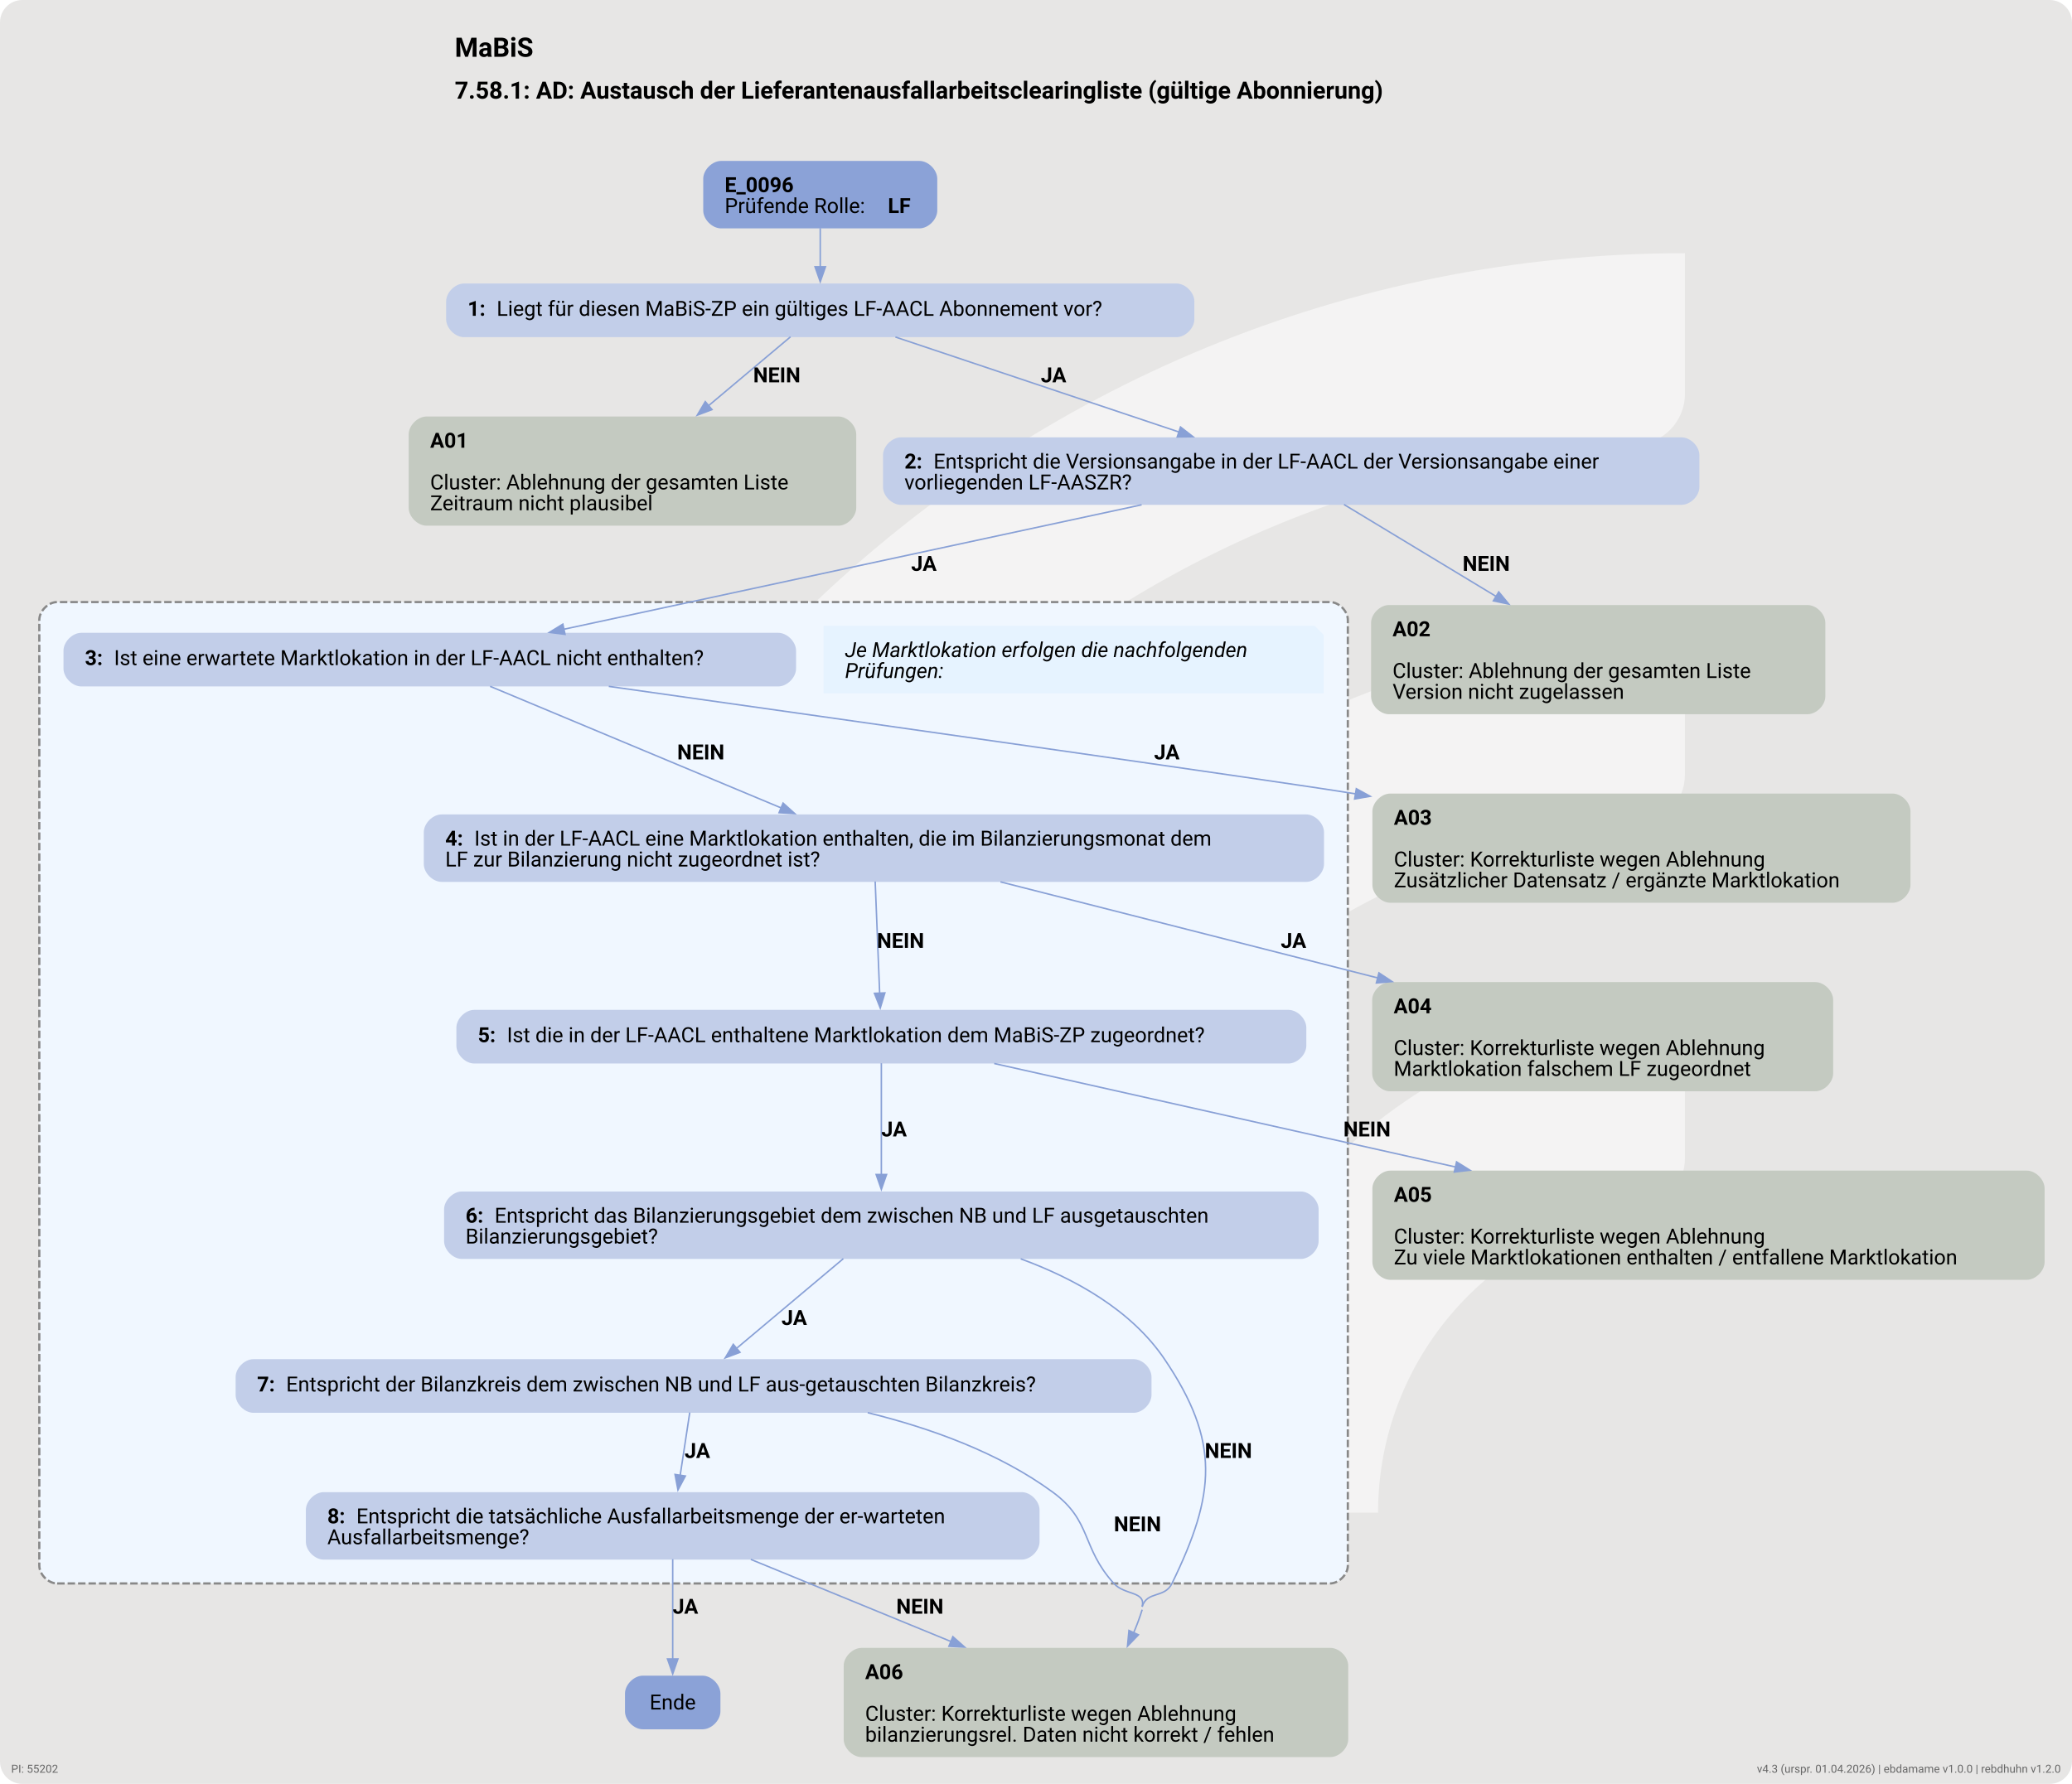
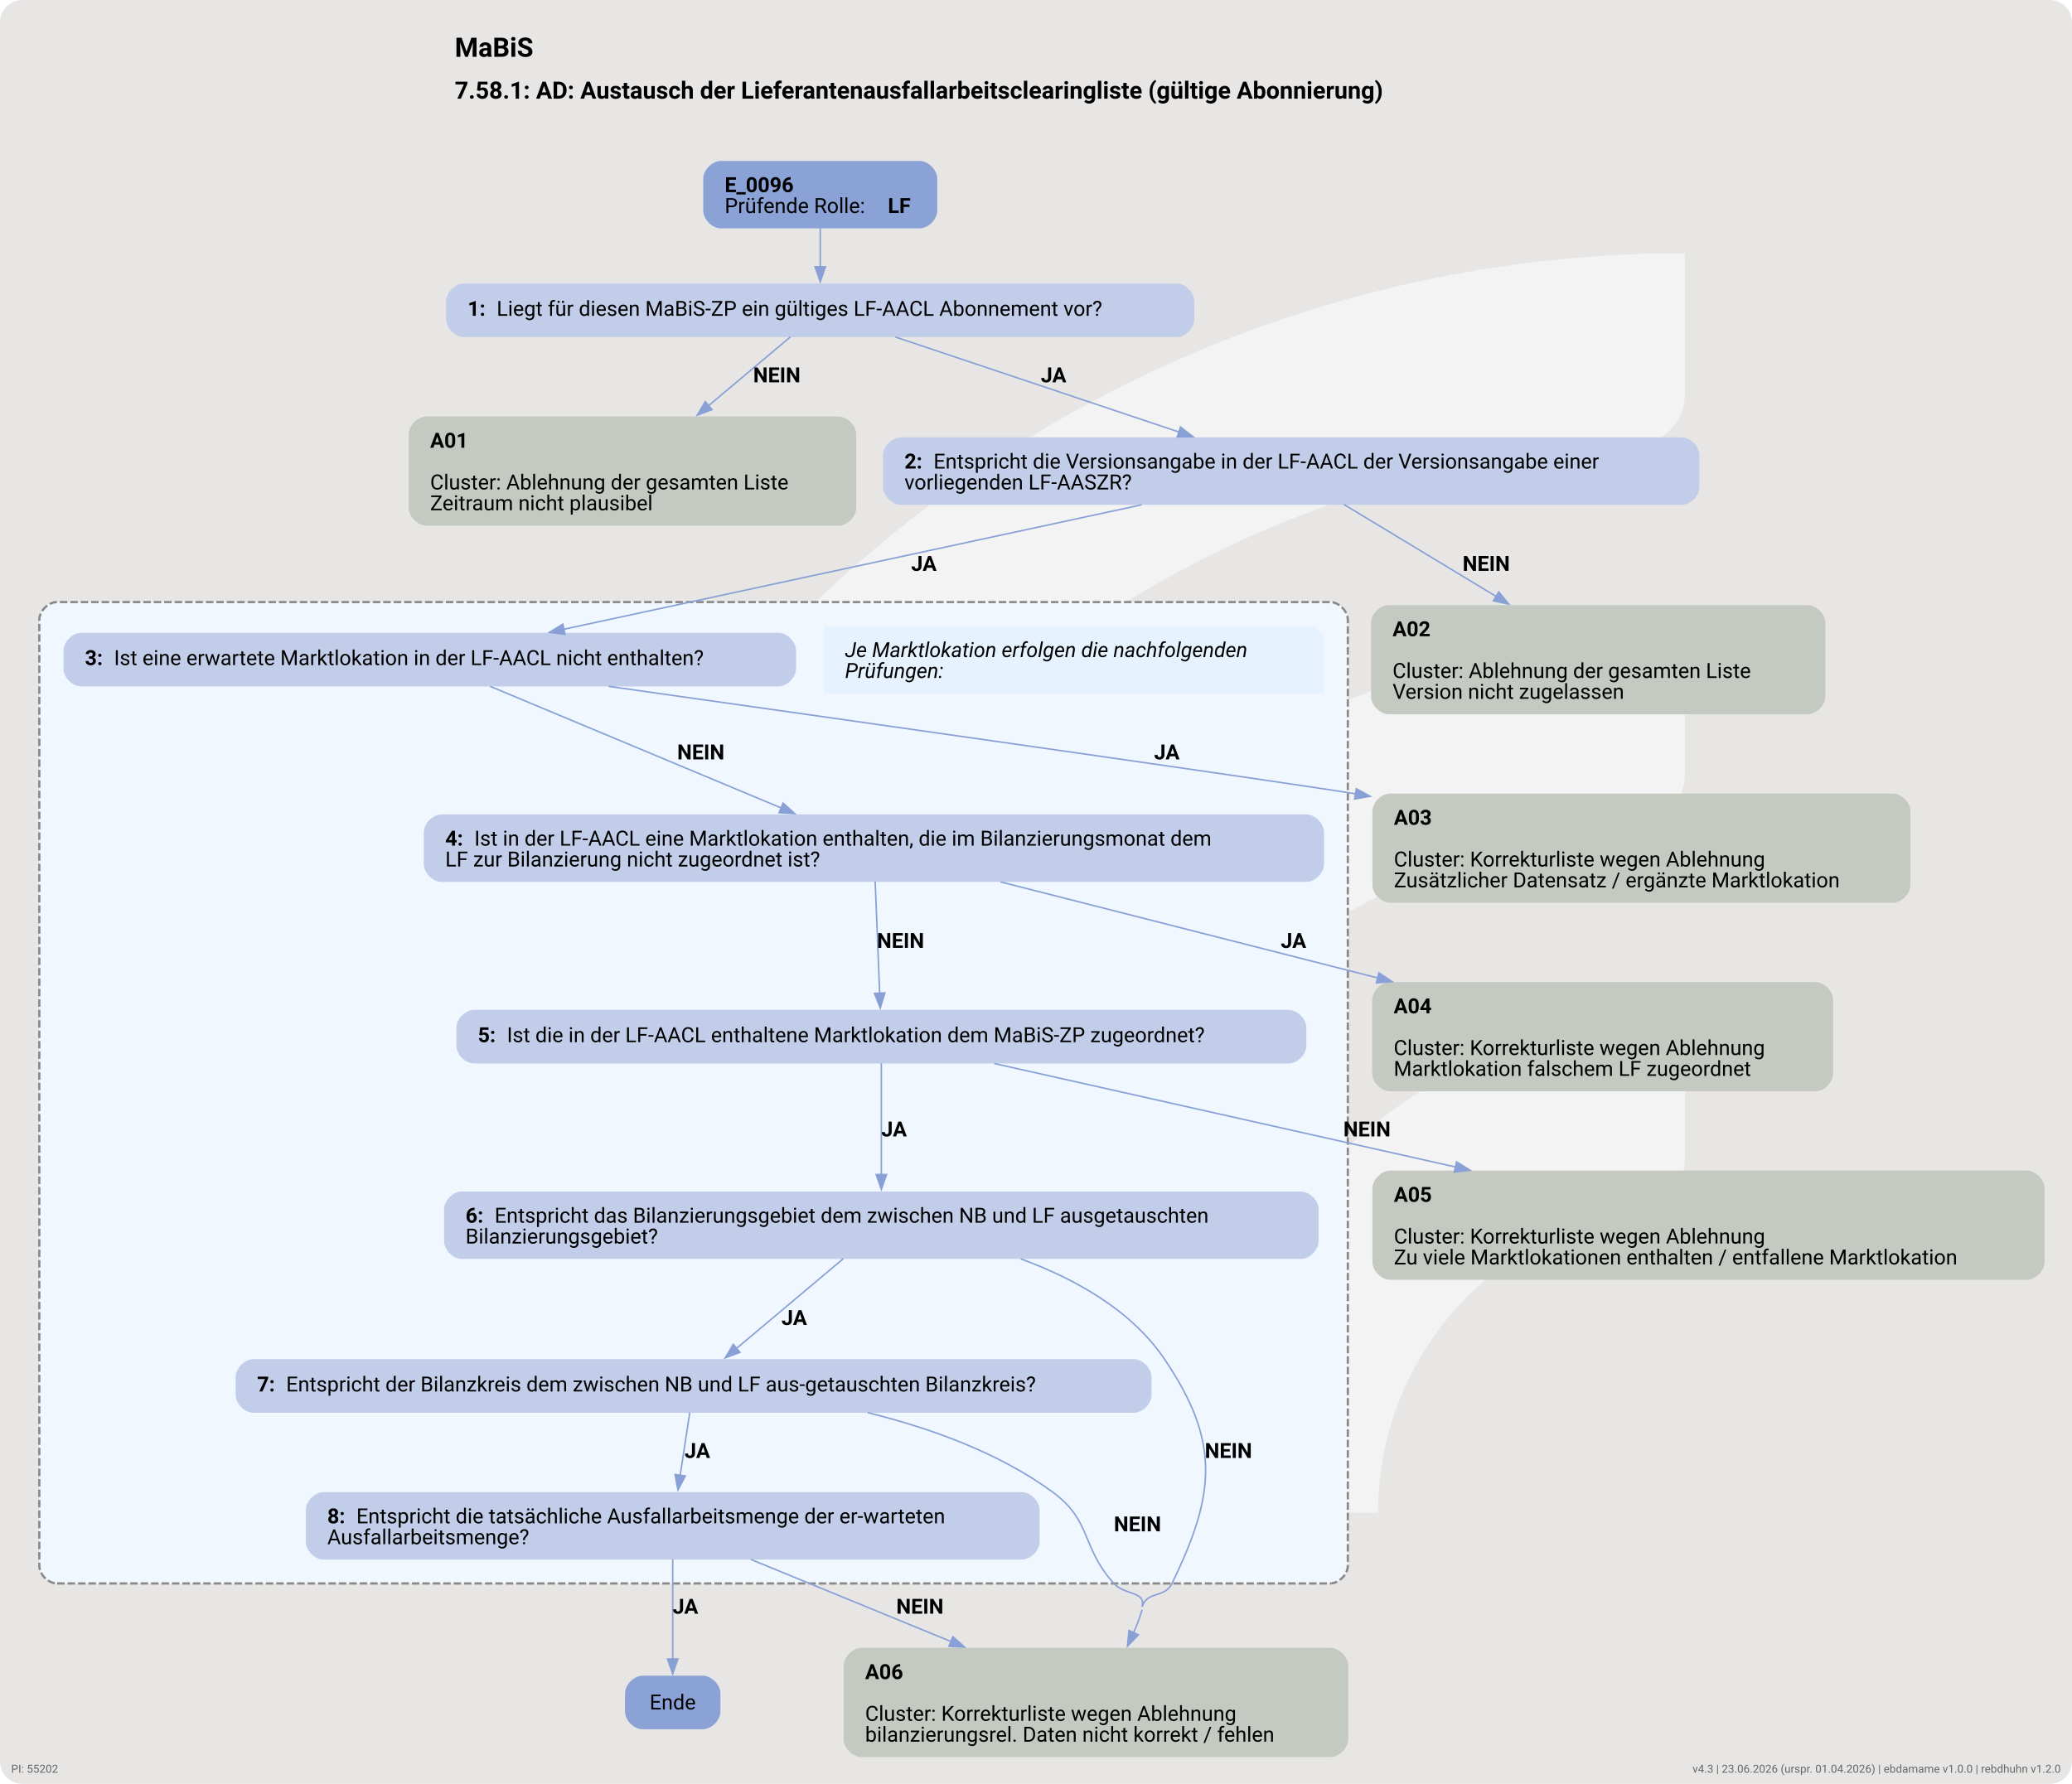
<svg xmlns="http://www.w3.org/2000/svg" version="1.1" width="1853.333px" viewBox="0 0 1853.333 1596.0" height="1596.0px">
  <g>
    <svg version="1.1" width="1853.333px" viewBox="0 0 1853.333 1596.0" height="1596.0px">
      <rect fill="#e7e6e5" x="0" y="0" width="1853.333" height="1596.0" rx="20" ry="20" />
      <g>
        <g transform="translate(275.8169, 159.6) scale(1 1) translate(0, 0) scale(2.247254 2.247254) ">
          <defs>
            <style>.cls-1{fill:#ffffff88;}</style>
          </defs>
          <path class="cls-1" d="M122.44,531.2h-56.1c-11,0-19.9-9.12-19.46-20.11C57.47,243.89,278.15,29.78,547.91,29.78v56.02c0,10.98-8.69,19.89-19.66,20.39-225.51,10.31-405.8,197-405.8,425Z" />
          <path class="cls-1" d="M273.78,531.2h-55.93c-11.23,0-20.09-9.48-19.43-20.69,10.74-183.44,163.39-329.39,349.48-329.39v56.26c0,10.71-8.27,19.62-18.96,20.35-142.35,9.77-255.17,128.69-255.17,273.46Z" />
          <path class="cls-1" d="M425.77,531.2h-55.45c-11.65,0-20.6-10.17-19.33-21.75,10.87-99.03,95.03-176.34,196.92-176.34v57.01c0,10.05-7.28,18.75-17.23,20.16-59.22,8.4-104.91,59.42-104.91,120.92Z" />
        </g>
        <svg width="1390pt" height="1197pt" viewBox="0.00 0.00 1389.53 1197.24">
          <g id="graph0" class="graph" transform="scale(1 1) rotate(0) translate(18 1179.24)">
            <text text-anchor="start" x="286.76" y="-1141.14" font-family="Roboto, sans-serif" font-weight="bold" font-size="18.00">MaBiS</text>
            <text text-anchor="start" x="286.76" y="-1113.04" font-family="Roboto, sans-serif" font-weight="bold" font-size="16.00">7.58.1: AD: Austausch der Lieferantenausfallarbeitsclearingliste (gültige Abonnierung)</text>
            <g id="clust1" class="cluster">
              <path fill="#f0f7ff" stroke="#888888" stroke-width="1.5" stroke-dasharray="5,2" d="M20,-116.53C20,-116.53 874,-116.53 874,-116.53 880,-116.53 886,-122.53 886,-128.53 886,-128.53 886,-763.18 886,-763.18 886,-769.18 880,-775.18 874,-775.18 874,-775.18 20,-775.18 20,-775.18 14,-775.18 8,-769.18 8,-763.18 8,-763.18 8,-128.53 8,-128.53 8,-122.53 14,-116.53 20,-116.53" />
            </g>
            <g id="node1" class="node">
              <polygon fill="#e6f3ff" stroke="black" stroke-width="0" points="863.77,-759.18 534.23,-759.18 534.23,-713.9 869.77,-713.9 869.77,-753.18 863.77,-759.18" />
              <polyline fill="none" stroke="black" stroke-width="0" points="863.77,-759.18 863.77,-753.18" />
              <polyline fill="none" stroke="black" stroke-width="0" points="869.77,-753.18 863.77,-753.18" />
              <text text-anchor="start" x="548.62" y="-738.24" font-family="Roboto, sans-serif" font-style="italic" font-size="14.00">Je Marktlokation erfolgen die nachfolgenden</text>
              <text text-anchor="start" x="548.62" y="-724.24" font-family="Roboto, sans-serif" font-style="italic" font-size="14.00">Prüfungen:</text>
            </g>
            <g id="node2" class="node">
              <path fill="#c2cee9" stroke="black" stroke-width="0" d="M503.77,-754.54C503.77,-754.54 36.23,-754.54 36.23,-754.54 30.23,-754.54 24.23,-748.54 24.23,-742.54 24.23,-742.54 24.23,-730.54 24.23,-730.54 24.23,-724.54 30.23,-718.54 36.23,-718.54 36.23,-718.54 503.77,-718.54 503.77,-718.54 509.77,-718.54 515.77,-724.54 515.77,-730.54 515.77,-730.54 515.77,-742.54 515.77,-742.54 515.77,-748.54 509.77,-754.54 503.77,-754.54" />
              <text text-anchor="start" x="38.62" y="-732.87" font-family="Roboto, sans-serif" font-weight="bold" font-size="14.00">3: </text>
              <text text-anchor="start" x="58.12" y="-732.87" font-family="Roboto, sans-serif" font-size="14.00">Ist eine erwartete Marktlokation in der LF-AACL nicht enthalten?</text>
            </g>
            <g id="node3" class="node">
              <path fill="#c2cee9" stroke="black" stroke-width="0" d="M858.02,-632.65C858.02,-632.65 277.98,-632.65 277.98,-632.65 271.98,-632.65 265.98,-626.65 265.98,-620.65 265.98,-620.65 265.98,-599.37 265.98,-599.37 265.98,-593.37 271.98,-587.37 277.98,-587.37 277.98,-587.37 858.02,-587.37 858.02,-587.37 864.02,-587.37 870.02,-593.37 870.02,-599.37 870.02,-599.37 870.02,-620.65 870.02,-620.65 870.02,-626.65 864.02,-632.65 858.02,-632.65" />
              <text text-anchor="start" x="280.38" y="-611.71" font-family="Roboto, sans-serif" font-weight="bold" font-size="14.00">4: </text>
              <text text-anchor="start" x="299.88" y="-611.71" font-family="Roboto, sans-serif" font-size="14.00">Ist in der LF-AACL eine Marktlokation enthalten, die im Bilanzierungsmonat dem</text>
              <text text-anchor="start" x="280.38" y="-597.71" font-family="Roboto, sans-serif" font-size="14.00">LF zur Bilanzierung nicht zugeordnet ist?</text>
            </g>
            <g id="edge7" class="edge">
              <path fill="none" stroke="#88a0d6" d="M310.5,-718.62C360.87,-697.57 447.36,-661.42 506.07,-636.89" />
              <polygon fill="#88a0d6" stroke="#88a0d6" points="507.06,-640.27 514.93,-633.19 504.36,-633.81 507.06,-640.27" />
              <text text-anchor="start" x="436" y="-669.6" font-family="Roboto, sans-serif" font-weight="bold" font-size="14.00">NEIN</text>
            </g>
            <g id="node13" class="node">
              <path fill="#c4cac1" stroke="black" stroke-width="0" d="M1251.53,-646.65C1251.53,-646.65 914.48,-646.65 914.48,-646.65 908.48,-646.65 902.48,-640.65 902.48,-634.65 902.48,-634.65 902.48,-585.37 902.48,-585.37 902.48,-579.37 908.48,-573.37 914.48,-573.37 914.48,-573.37 1251.53,-573.37 1251.53,-573.37 1257.53,-573.37 1263.53,-579.37 1263.53,-585.37 1263.53,-585.37 1263.53,-634.65 1263.53,-634.65 1263.53,-640.65 1257.53,-646.65 1251.53,-646.65" />
              <text text-anchor="start" x="916.88" y="-625.71" font-family="Roboto, sans-serif" font-weight="bold" font-size="14.00">A03</text>
              <text text-anchor="start" x="916.88" y="-597.71" font-family="Roboto, sans-serif" font-size="14.00">Cluster: Korrekturliste wegen Ablehnung</text>
              <text text-anchor="start" x="916.88" y="-583.71" font-family="Roboto, sans-serif" font-size="14.00">Zusätzlicher Datensatz / ergänzte Marktlokation</text>
            </g>
            <g id="edge6" class="edge">
              <path fill="none" stroke="#88a0d6" d="M390.11,-718.59C556.4,-695.07 841.85,-654.54 890,-646.65 890.39,-646.59 890.77,-646.52 891.16,-646.46" />
              <polygon fill="#88a0d6" stroke="#88a0d6" points="891.7,-649.92 900.99,-644.82 890.55,-643.01 891.7,-649.92" />
              <text text-anchor="start" x="756" y="-669.6" font-family="Roboto, sans-serif" font-weight="bold" font-size="14.00">JA</text>
            </g>
            <g id="node4" class="node">
              <path fill="#c2cee9" stroke="black" stroke-width="0" d="M846.15,-501.48C846.15,-501.48 299.85,-501.48 299.85,-501.48 293.85,-501.48 287.85,-495.48 287.85,-489.48 287.85,-489.48 287.85,-477.48 287.85,-477.48 287.85,-471.48 293.85,-465.48 299.85,-465.48 299.85,-465.48 846.15,-465.48 846.15,-465.48 852.15,-465.48 858.15,-471.48 858.15,-477.48 858.15,-477.48 858.15,-489.48 858.15,-489.48 858.15,-495.48 852.15,-501.48 846.15,-501.48" />
              <text text-anchor="start" x="302.25" y="-479.8" font-family="Roboto, sans-serif" font-weight="bold" font-size="14.00">5: </text>
              <text text-anchor="start" x="321.75" y="-479.8" font-family="Roboto, sans-serif" font-size="14.00">Ist die in der LF-AACL enthaltene Marktlokation dem MaBiS-ZP zugeordnet?</text>
            </g>
            <g id="edge9" class="edge">
              <path fill="none" stroke="#88a0d6" d="M568.86,-587.6C569.69,-566.85 570.96,-535.27 571.87,-512.52" />
              <polygon fill="#88a0d6" stroke="#88a0d6" points="575.36,-512.87 572.27,-502.74 568.37,-512.59 575.36,-512.87" />
              <text text-anchor="start" x="570" y="-543.07" font-family="Roboto, sans-serif" font-weight="bold" font-size="14.00">NEIN</text>
            </g>
            <g id="node14" class="node">
              <path fill="#c4cac1" stroke="black" stroke-width="0" d="M1199.65,-520.12C1199.65,-520.12 914.35,-520.12 914.35,-520.12 908.35,-520.12 902.35,-514.12 902.35,-508.12 902.35,-508.12 902.35,-458.84 902.35,-458.84 902.35,-452.84 908.35,-446.84 914.35,-446.84 914.35,-446.84 1199.65,-446.84 1199.65,-446.84 1205.65,-446.84 1211.65,-452.84 1211.65,-458.84 1211.65,-458.84 1211.65,-508.12 1211.65,-508.12 1211.65,-514.12 1205.65,-520.12 1199.65,-520.12" />
              <text text-anchor="start" x="916.75" y="-499.18" font-family="Roboto, sans-serif" font-weight="bold" font-size="14.00">A04</text>
              <text text-anchor="start" x="916.75" y="-471.18" font-family="Roboto, sans-serif" font-size="14.00">Cluster: Korrekturliste wegen Ablehnung</text>
              <text text-anchor="start" x="916.75" y="-457.18" font-family="Roboto, sans-serif" font-size="14.00">Marktlokation falschem LF zugeordnet</text>
            </g>
            <g id="edge8" class="edge">
              <path fill="none" stroke="#88a0d6" d="M652.9,-587.39C722.52,-569.66 822.81,-544.12 906.06,-522.92" />
              <polygon fill="#88a0d6" stroke="#88a0d6" points="906.87,-526.32 915.7,-520.46 905.14,-519.54 906.87,-526.32" />
              <text text-anchor="start" x="841" y="-543.07" font-family="Roboto, sans-serif" font-weight="bold" font-size="14.00">JA</text>
            </g>
            <g id="node5" class="node">
              <path fill="#c2cee9" stroke="black" stroke-width="0" d="M854.4,-379.59C854.4,-379.59 291.6,-379.59 291.6,-379.59 285.6,-379.59 279.6,-373.59 279.6,-367.59 279.6,-367.59 279.6,-346.31 279.6,-346.31 279.6,-340.31 285.6,-334.31 291.6,-334.31 291.6,-334.31 854.4,-334.31 854.4,-334.31 860.4,-334.31 866.4,-340.31 866.4,-346.31 866.4,-346.31 866.4,-367.59 866.4,-367.59 866.4,-373.59 860.4,-379.59 854.4,-379.59" />
              <text text-anchor="start" x="294" y="-358.65" font-family="Roboto, sans-serif" font-weight="bold" font-size="14.00">6: </text>
              <text text-anchor="start" x="313.5" y="-358.65" font-family="Roboto, sans-serif" font-size="14.00">Entspricht das Bilanzierungsgebiet dem zwischen NB und LF ausgetauschten</text>
              <text text-anchor="start" x="294" y="-344.65" font-family="Roboto, sans-serif" font-size="14.00">Bilanzierungsgebiet?</text>
            </g>
            <g id="edge11" class="edge">
              <path fill="none" stroke="#88a0d6" d="M573,-465.69C573,-446.6 573,-414.99 573,-390.93" />
              <polygon fill="#88a0d6" stroke="#88a0d6" points="576.5,-391 573,-381 569.5,-391 576.5,-391" />
              <text text-anchor="start" x="573" y="-416.54" font-family="Roboto, sans-serif" font-weight="bold" font-size="14.00">JA</text>
            </g>
            <g id="node15" class="node">
              <path fill="#c4cac1" stroke="black" stroke-width="0" d="M1341.53,-393.59C1341.53,-393.59 914.48,-393.59 914.48,-393.59 908.48,-393.59 902.48,-387.59 902.48,-381.59 902.48,-381.59 902.48,-332.31 902.48,-332.31 902.48,-326.31 908.48,-320.31 914.48,-320.31 914.48,-320.31 1341.53,-320.31 1341.53,-320.31 1347.53,-320.31 1353.53,-326.31 1353.53,-332.31 1353.53,-332.31 1353.53,-381.59 1353.53,-381.59 1353.53,-387.59 1347.53,-393.59 1341.53,-393.59" />
              <text text-anchor="start" x="916.88" y="-372.65" font-family="Roboto, sans-serif" font-weight="bold" font-size="14.00">A05</text>
              <text text-anchor="start" x="916.88" y="-344.65" font-family="Roboto, sans-serif" font-size="14.00">Cluster: Korrekturliste wegen Ablehnung</text>
              <text text-anchor="start" x="916.88" y="-330.65" font-family="Roboto, sans-serif" font-size="14.00">Zu viele Marktlokationen enthalten / entfallene Marktlokation</text>
            </g>
            <g id="edge10" class="edge">
              <path fill="none" stroke="#88a0d6" d="M648.72,-465.49C727.92,-447.72 854.87,-419.23 958.22,-396.04" />
              <polygon fill="#88a0d6" stroke="#88a0d6" points="958.96,-399.47 967.95,-393.86 957.42,-392.64 958.96,-399.47" />
              <text text-anchor="start" x="883" y="-416.54" font-family="Roboto, sans-serif" font-weight="bold" font-size="14.00">NEIN</text>
            </g>
            <g id="node6" class="node">
              <path fill="#c2cee9" stroke="black" stroke-width="0" d="M742.27,-267.06C742.27,-267.06 151.73,-267.06 151.73,-267.06 145.73,-267.06 139.73,-261.06 139.73,-255.06 139.73,-255.06 139.73,-243.06 139.73,-243.06 139.73,-237.06 145.73,-231.06 151.73,-231.06 151.73,-231.06 742.27,-231.06 742.27,-231.06 748.27,-231.06 754.27,-237.06 754.27,-243.06 754.27,-243.06 754.27,-255.06 754.27,-255.06 754.27,-261.06 748.27,-267.06 742.27,-267.06" />
              <text text-anchor="start" x="154.12" y="-245.38" font-family="Roboto, sans-serif" font-weight="bold" font-size="14.00">7: </text>
              <text text-anchor="start" x="173.62" y="-245.38" font-family="Roboto, sans-serif" font-size="14.00">Entspricht der Bilanzkreis dem zwischen NB und LF aus-getauschten Bilanzkreis?</text>
            </g>
            <g id="edge13" class="edge">
              <path fill="none" stroke="#88a0d6" d="M547.5,-334.52C526.74,-317.07 497.43,-292.44 475.82,-274.28" />
              <polygon fill="#88a0d6" stroke="#88a0d6" points="478.14,-271.66 468.23,-267.9 473.64,-277.02 478.14,-271.66" />
              <text text-anchor="start" x="506" y="-290.01" font-family="Roboto, sans-serif" font-weight="bold" font-size="14.00">JA</text>
            </g>
            <g id="node16" class="node">
              <path fill="#c4cac1" stroke="black" stroke-width="0" d="M874.27,-73.28C874.27,-73.28 559.73,-73.28 559.73,-73.28 553.73,-73.28 547.73,-67.28 547.73,-61.28 547.73,-61.28 547.73,-12 547.73,-12 547.73,-6 553.73,0 559.73,0 559.73,0 874.27,0 874.27,0 880.27,0 886.27,-6 886.27,-12 886.27,-12 886.27,-61.28 886.27,-61.28 886.27,-67.28 880.27,-73.28 874.27,-73.28" />
              <text text-anchor="start" x="562.12" y="-52.34" font-family="Roboto, sans-serif" font-weight="bold" font-size="14.00">A06</text>
              <text text-anchor="start" x="562.12" y="-24.34" font-family="Roboto, sans-serif" font-size="14.00">Cluster: Korrekturliste wegen Ablehnung</text>
              <text text-anchor="start" x="562.12" y="-10.34" font-family="Roboto, sans-serif" font-size="14.00">bilanzierungsrel. Daten nicht korrekt / fehlen</text>
            </g>
            <g id="edge12" class="edge">
              <path fill="none" stroke="#88a0d6" d="M666.51,-334.39C702.67,-321.13 740.66,-300.09 763,-267.06 800.5,-211.61 797.34,-176.69 768,-116.53 763.06,-106.39 751.28,-111.7 748,-100.91" />
              <text text-anchor="start" x="790" y="-200.76" font-family="Roboto, sans-serif" font-weight="bold" font-size="14.00">NEIN</text>
            </g>
            <g id="node7" class="node">
              <path fill="#c2cee9" stroke="black" stroke-width="0" d="M667.15,-177.81C667.15,-177.81 198.85,-177.81 198.85,-177.81 192.85,-177.81 186.85,-171.81 186.85,-165.81 186.85,-165.81 186.85,-144.53 186.85,-144.53 186.85,-138.53 192.85,-132.53 198.85,-132.53 198.85,-132.53 667.15,-132.53 667.15,-132.53 673.15,-132.53 679.15,-138.53 679.15,-144.53 679.15,-144.53 679.15,-165.81 679.15,-165.81 679.15,-171.81 673.15,-177.81 667.15,-177.81" />
              <text text-anchor="start" x="201.25" y="-156.87" font-family="Roboto, sans-serif" font-weight="bold" font-size="14.00">8: </text>
              <text text-anchor="start" x="220.75" y="-156.87" font-family="Roboto, sans-serif" font-size="14.00">Entspricht die tatsächliche Ausfallarbeitsmenge der er-warteten</text>
              <text text-anchor="start" x="201.25" y="-142.87" font-family="Roboto, sans-serif" font-size="14.00">Ausfallarbeitsmenge?</text>
            </g>
            <g id="edge15" class="edge">
              <path fill="none" stroke="#88a0d6" d="M444.43,-231.21C442.63,-219.35 440.15,-203.1 437.97,-188.76" />
              <polygon fill="#88a0d6" stroke="#88a0d6" points="441.49,-188.64 436.52,-179.28 434.57,-189.69 441.49,-188.64" />
              <text text-anchor="start" x="441" y="-200.76" font-family="Roboto, sans-serif" font-weight="bold" font-size="14.00">JA</text>
            </g>
            <g id="edge14" class="edge">
              <path fill="none" stroke="#88a0d6" d="M563.86,-231.13C605.93,-220.82 651.88,-204.28 688,-177.81 714.43,-158.44 707,-140.81 729,-116.53 736.34,-108.43 750.52,-111.54 748,-100.91" />
              <path fill="none" stroke="#88a0d6" d="M748,-98.91C746.43,-93.76 744.46,-88.52 742.26,-83.39" />
              <polygon fill="#88a0d6" stroke="#88a0d6" points="745.5,-82.06 738.15,-74.43 739.14,-84.98 745.5,-82.06" />
              <text text-anchor="start" x="729" y="-151.5" font-family="Roboto, sans-serif" font-weight="bold" font-size="14.00">NEIN</text>
            </g>
            <g id="edge16" class="edge">
              <path fill="none" stroke="#88a0d6" d="M485.42,-132.66C523.04,-117.23 574.84,-95.97 619.9,-77.48" />
              <polygon fill="#88a0d6" stroke="#88a0d6" points="620.98,-80.82 628.9,-73.79 618.32,-74.35 620.98,-80.82" />
              <text text-anchor="start" x="583" y="-96.23" font-family="Roboto, sans-serif" font-weight="bold" font-size="14.00">NEIN</text>
            </g>
            <g id="node17" class="node">
              <path fill="#8ba2d7" stroke="black" stroke-width="0" d="M453.02,-54.64C453.02,-54.64 412.98,-54.64 412.98,-54.64 406.98,-54.64 400.98,-48.64 400.98,-42.64 400.98,-42.64 400.98,-30.64 400.98,-30.64 400.98,-24.64 406.98,-18.64 412.98,-18.64 412.98,-18.64 453.02,-18.64 453.02,-18.64 459.02,-18.64 465.02,-24.64 465.02,-30.64 465.02,-30.64 465.02,-42.64 465.02,-42.64 465.02,-48.64 459.02,-54.64 453.02,-54.64" />
              <text text-anchor="middle" x="433" y="-31.96" font-family="Roboto, sans-serif" font-size="14.00">Ende</text>
            </g>
            <g id="edge17" class="edge">
              <path fill="none" stroke="#88a0d6" d="M433,-132.8C433,-113.99 433,-86.47 433,-65.86" />
              <polygon fill="#88a0d6" stroke="#88a0d6" points="436.5,-65.86 433,-55.86 429.5,-65.86 436.5,-65.86" />
              <text text-anchor="start" x="433" y="-96.23" font-family="Roboto, sans-serif" font-weight="bold" font-size="14.00">JA</text>
            </g>
            <g id="node8" class="node">
              <path fill="#8ba2d7" stroke="black" stroke-width="0" d="M598.52,-1071.24C598.52,-1071.24 465.48,-1071.24 465.48,-1071.24 459.48,-1071.24 453.48,-1065.24 453.48,-1059.24 453.48,-1059.24 453.48,-1037.96 453.48,-1037.96 453.48,-1031.96 459.48,-1025.96 465.48,-1025.96 465.48,-1025.96 598.52,-1025.96 598.52,-1025.96 604.52,-1025.96 610.52,-1031.96 610.52,-1037.96 610.52,-1037.96 610.52,-1059.24 610.52,-1059.24 610.52,-1065.24 604.52,-1071.24 598.52,-1071.24" />
              <text text-anchor="start" x="467.88" y="-1050.3" font-family="Roboto, sans-serif" font-weight="bold" font-size="14.00">E_0096</text>
              <text text-anchor="start" x="467.88" y="-1036.3" font-family="Roboto, sans-serif" font-size="14.00">Prüfende Rolle: </text>
              <text text-anchor="start" x="577.38" y="-1036.3" font-family="Roboto, sans-serif" font-weight="bold" font-size="14.00">LF</text>
            </g>
            <g id="node9" class="node">
              <path fill="#c2cee9" stroke="black" stroke-width="0" d="M771.02,-988.96C771.02,-988.96 292.98,-988.96 292.98,-988.96 286.98,-988.96 280.98,-982.96 280.98,-976.96 280.98,-976.96 280.98,-964.96 280.98,-964.96 280.98,-958.96 286.98,-952.96 292.98,-952.96 292.98,-952.96 771.02,-952.96 771.02,-952.96 777.02,-952.96 783.02,-958.96 783.02,-964.96 783.02,-964.96 783.02,-976.96 783.02,-976.96 783.02,-982.96 777.02,-988.96 771.02,-988.96" />
              <text text-anchor="start" x="295.38" y="-967.28" font-family="Roboto, sans-serif" font-weight="bold" font-size="14.00">1: </text>
              <text text-anchor="start" x="314.88" y="-967.28" font-family="Roboto, sans-serif" font-size="14.00">Liegt für diesen MaBiS-ZP ein gültiges LF-AACL Abonnement vor?</text>
            </g>
            <g id="edge1" class="edge">
              <path fill="none" stroke="#88a0d6" d="M532,-1026.13C532,-1018.05 532,-1008.75 532,-1000.15" />
              <polygon fill="#88a0d6" stroke="#88a0d6" points="535.5,-1000.19 532,-990.19 528.5,-1000.19 535.5,-1000.19" />
            </g>
            <g id="node10" class="node">
              <path fill="#c4cac1" stroke="black" stroke-width="0" d="M544.15,-899.71C544.15,-899.71 267.85,-899.71 267.85,-899.71 261.85,-899.71 255.85,-893.71 255.85,-887.71 255.85,-887.71 255.85,-838.43 255.85,-838.43 255.85,-832.43 261.85,-826.43 267.85,-826.43 267.85,-826.43 544.15,-826.43 544.15,-826.43 550.15,-826.43 556.15,-832.43 556.15,-838.43 556.15,-838.43 556.15,-887.71 556.15,-887.71 556.15,-893.71 550.15,-899.71 544.15,-899.71" />
              <text text-anchor="start" x="270.25" y="-878.77" font-family="Roboto, sans-serif" font-weight="bold" font-size="14.00">A01</text>
              <text text-anchor="start" x="270.25" y="-850.77" font-family="Roboto, sans-serif" font-size="14.00">Cluster: Ablehnung der gesamten Liste</text>
              <text text-anchor="start" x="270.25" y="-836.77" font-family="Roboto, sans-serif" font-size="14.00">Zeitraum nicht plausibel</text>
            </g>
            <g id="edge2" class="edge">
              <path fill="none" stroke="#88a0d6" d="M512.03,-953.18C497.23,-940.74 476.36,-923.2 457.04,-906.96" />
              <polygon fill="#88a0d6" stroke="#88a0d6" points="459.37,-904.35 449.46,-900.59 454.86,-909.71 459.37,-904.35" />
              <text text-anchor="start" x="487" y="-922.66" font-family="Roboto, sans-serif" font-weight="bold" font-size="14.00">NEIN</text>
            </g>
            <g id="node11" class="node">
              <path fill="#c2cee9" stroke="black" stroke-width="0" d="M1109.9,-885.71C1109.9,-885.71 586.1,-885.71 586.1,-885.71 580.1,-885.71 574.1,-879.71 574.1,-873.71 574.1,-873.71 574.1,-852.43 574.1,-852.43 574.1,-846.43 580.1,-840.43 586.1,-840.43 586.1,-840.43 1109.9,-840.43 1109.9,-840.43 1115.9,-840.43 1121.9,-846.43 1121.9,-852.43 1121.9,-852.43 1121.9,-873.71 1121.9,-873.71 1121.9,-879.71 1115.9,-885.71 1109.9,-885.71" />
              <text text-anchor="start" x="588.5" y="-864.77" font-family="Roboto, sans-serif" font-weight="bold" font-size="14.00">2: </text>
              <text text-anchor="start" x="608" y="-864.77" font-family="Roboto, sans-serif" font-size="14.00">Entspricht die Versionsangabe in der LF-AACL der Versionsangabe einer</text>
              <text text-anchor="start" x="588.5" y="-850.77" font-family="Roboto, sans-serif" font-size="14.00">vorliegenden LF-AASZR?</text>
            </g>
            <g id="edge3" class="edge">
              <path fill="none" stroke="#88a0d6" d="M582.42,-953.06C633.76,-935.86 713.97,-908.98 772.82,-889.26" />
              <polygon fill="#88a0d6" stroke="#88a0d6" points="773.74,-892.65 782.11,-886.15 771.52,-886.01 773.74,-892.65" />
              <text text-anchor="start" x="680" y="-922.66" font-family="Roboto, sans-serif" font-weight="bold" font-size="14.00">JA</text>
            </g>
            <g id="edge5" class="edge">
              <path fill="none" stroke="#88a0d6" d="M747.65,-840.45C638.33,-816.9 465.04,-779.56 359.98,-756.93" />
              <polygon fill="#88a0d6" stroke="#88a0d6" points="360.76,-753.51 350.25,-754.83 359.29,-760.36 360.76,-753.51" />
              <text text-anchor="start" x="593" y="-796.13" font-family="Roboto, sans-serif" font-weight="bold" font-size="14.00">JA</text>
            </g>
            <g id="node12" class="node">
              <path fill="#c4cac1" stroke="black" stroke-width="0" d="M1194.4,-773.18C1194.4,-773.18 913.6,-773.18 913.6,-773.18 907.6,-773.18 901.6,-767.18 901.6,-761.18 901.6,-761.18 901.6,-711.9 901.6,-711.9 901.6,-705.9 907.6,-699.9 913.6,-699.9 913.6,-699.9 1194.4,-699.9 1194.4,-699.9 1200.4,-699.9 1206.4,-705.9 1206.4,-711.9 1206.4,-711.9 1206.4,-761.18 1206.4,-761.18 1206.4,-767.18 1200.4,-773.18 1194.4,-773.18" />
              <text text-anchor="start" x="916" y="-752.24" font-family="Roboto, sans-serif" font-weight="bold" font-size="14.00">A02</text>
              <text text-anchor="start" x="916" y="-724.24" font-family="Roboto, sans-serif" font-size="14.00">Cluster: Ablehnung der gesamten Liste </text>
              <text text-anchor="start" x="916" y="-710.24" font-family="Roboto, sans-serif" font-size="14.00">Version nicht zugelassen</text>
            </g>
            <g id="edge4" class="edge">
              <path fill="none" stroke="#88a0d6" d="M883.41,-840.66C911.49,-823.69 951.56,-799.47 985.81,-778.76" />
              <polygon fill="#88a0d6" stroke="#88a0d6" points="987.26,-781.98 994,-773.81 983.64,-775.99 987.26,-781.98" />
              <text text-anchor="start" x="963" y="-796.13" font-family="Roboto, sans-serif" font-weight="bold" font-size="14.00">NEIN</text>
            </g>
          </g>
        </svg>
      </g>
    </svg>
  </g>
  <a href="https://ebd.hochfrequenz.de" target="_blank">
-     <text x="1843.333" y="1586.0" text-anchor="end" font-family="Roboto, sans-serif" font-size="10" fill="#666666" text-decoration="none">v4.3 (urspr. 01.04.2026) | ebdamame v1.0.0 | rebdhuhn v1.2.0</text>
+     <text x="1843.333" y="1586.0" text-anchor="end" font-family="Roboto, sans-serif" font-size="10" fill="#666666" text-decoration="none">v4.3 | 23.06.2026 (urspr. 01.04.2026) | ebdamame v1.0.0 | rebdhuhn v1.2.0</text>
  </a>
  <a href="https://ahb-tabellen.hochfrequenz.de/ahb/FV2610/55202" target="_blank">
    <text x="10.0" y="1586.0" text-anchor="start" font-family="Roboto, sans-serif" font-size="10" fill="#666666" text-decoration="none">PI: 55202</text>
  </a>
</svg>
